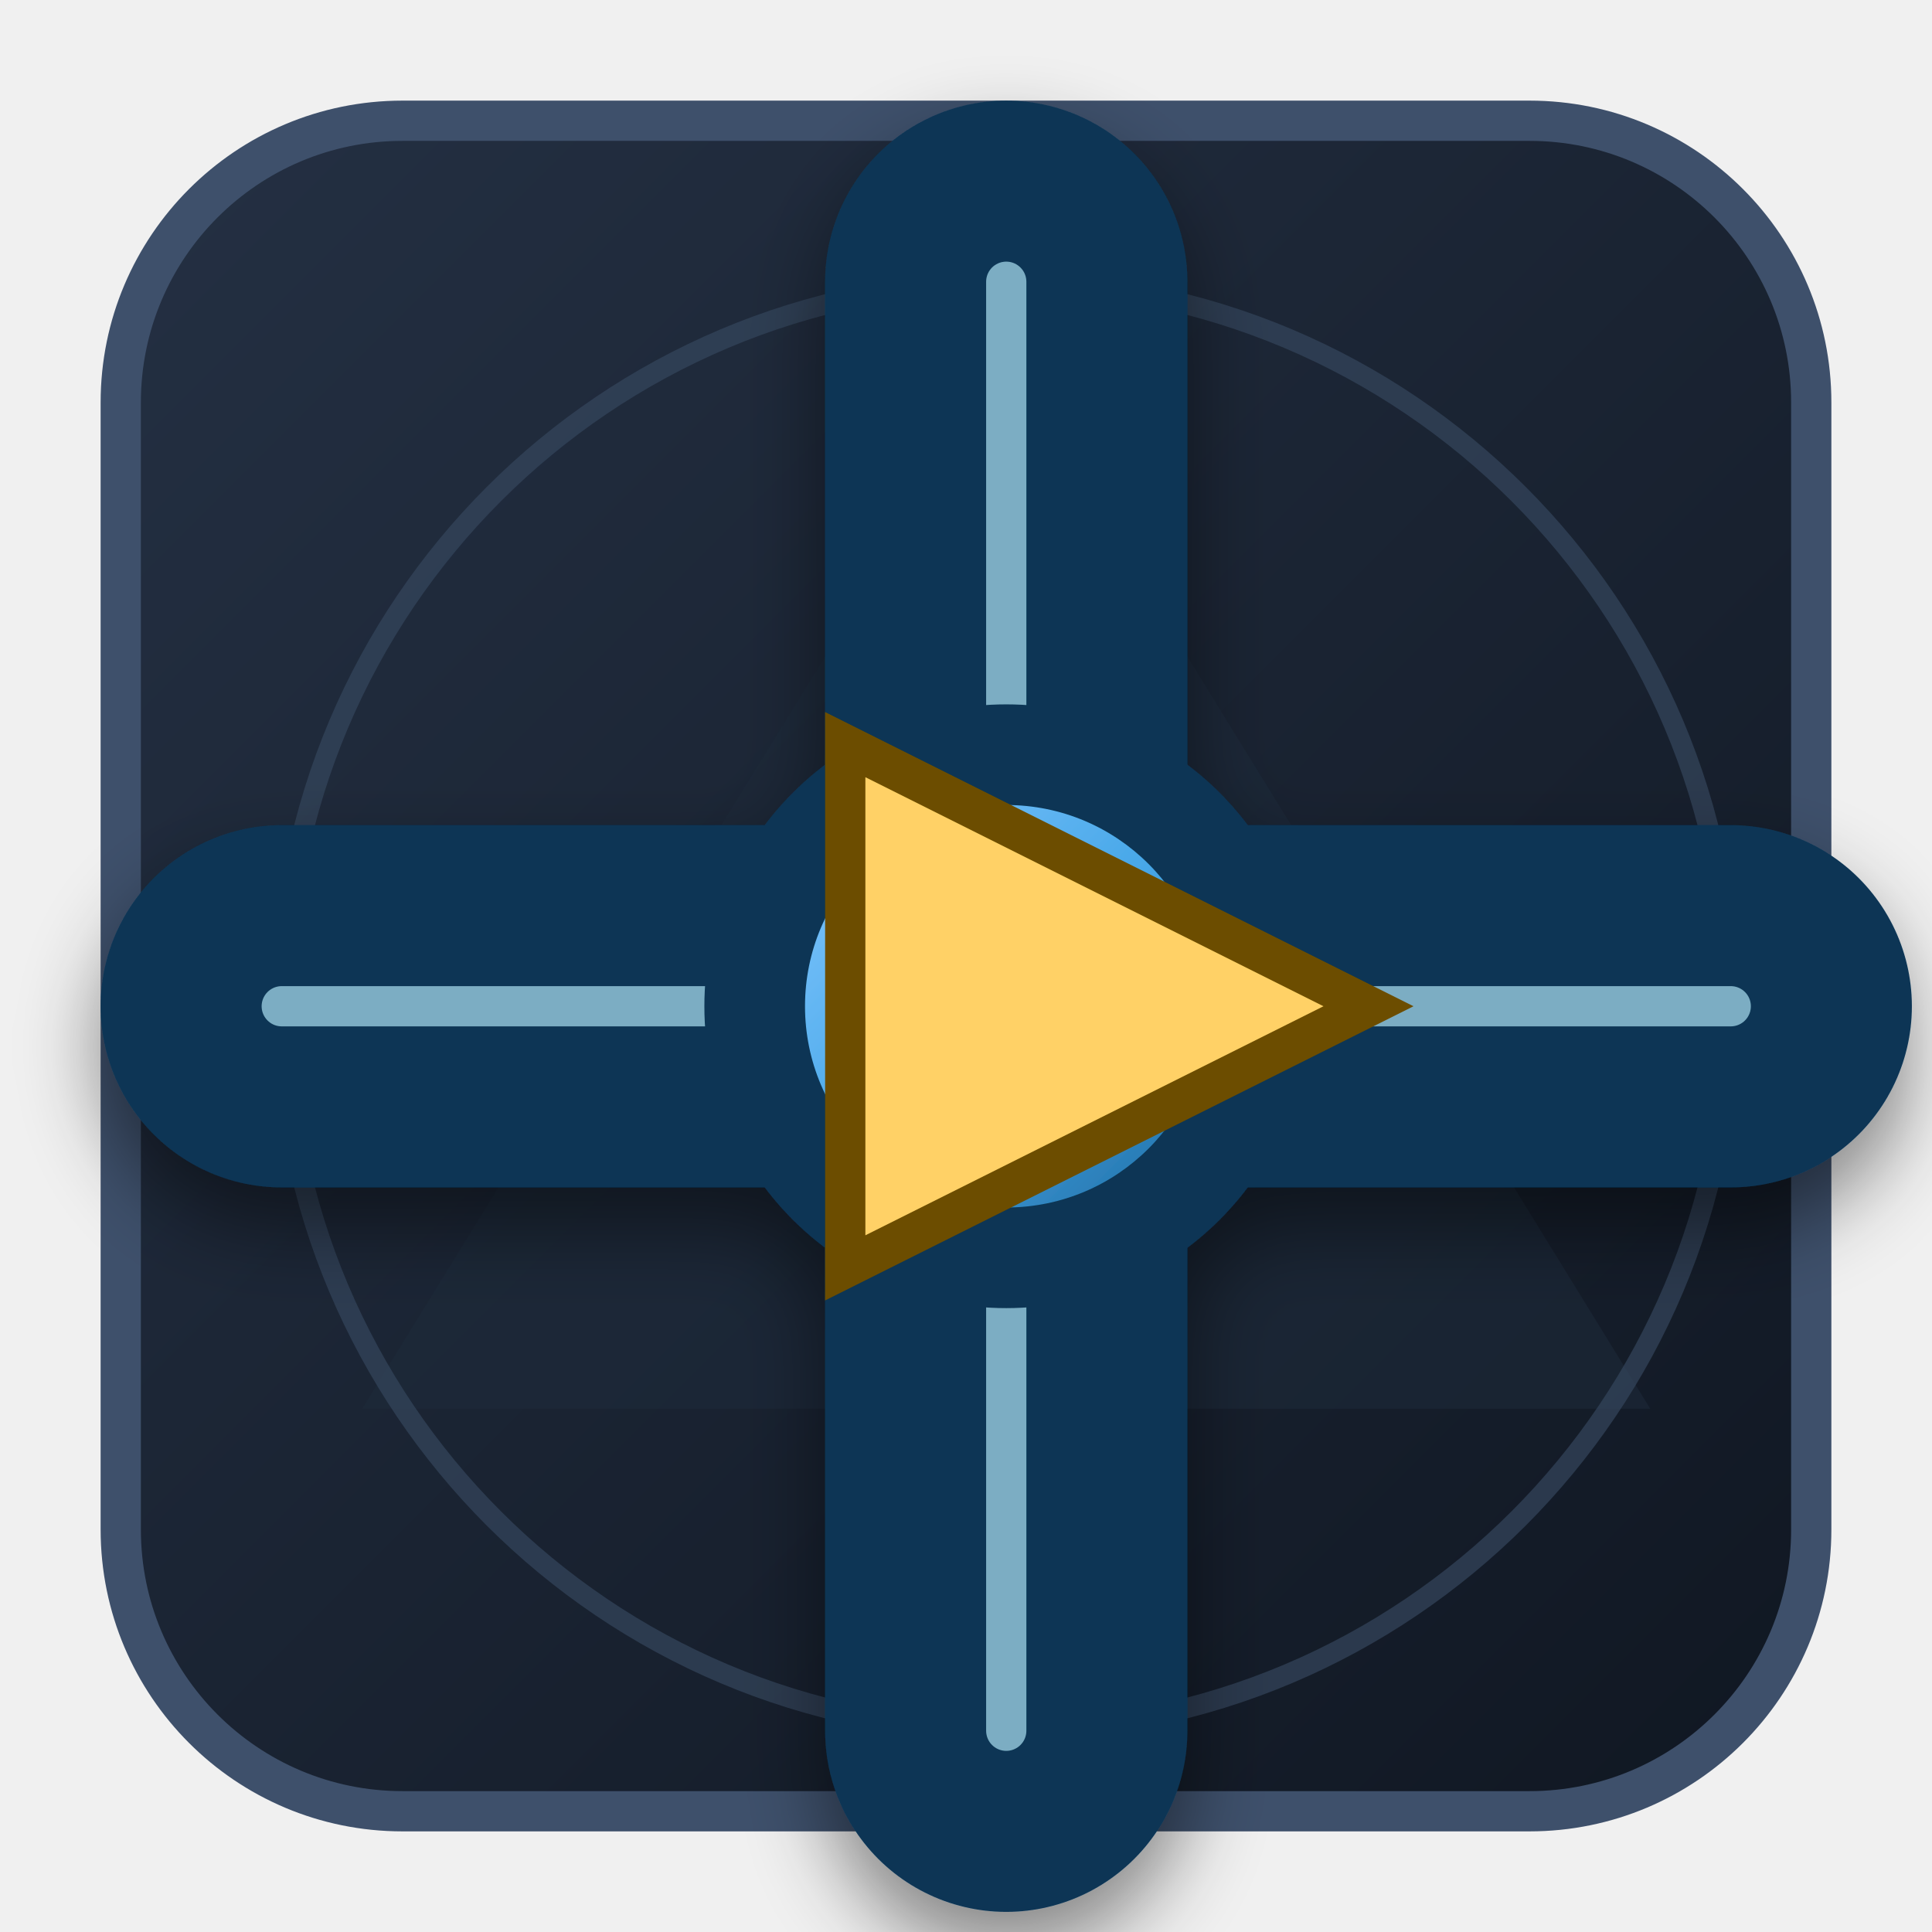
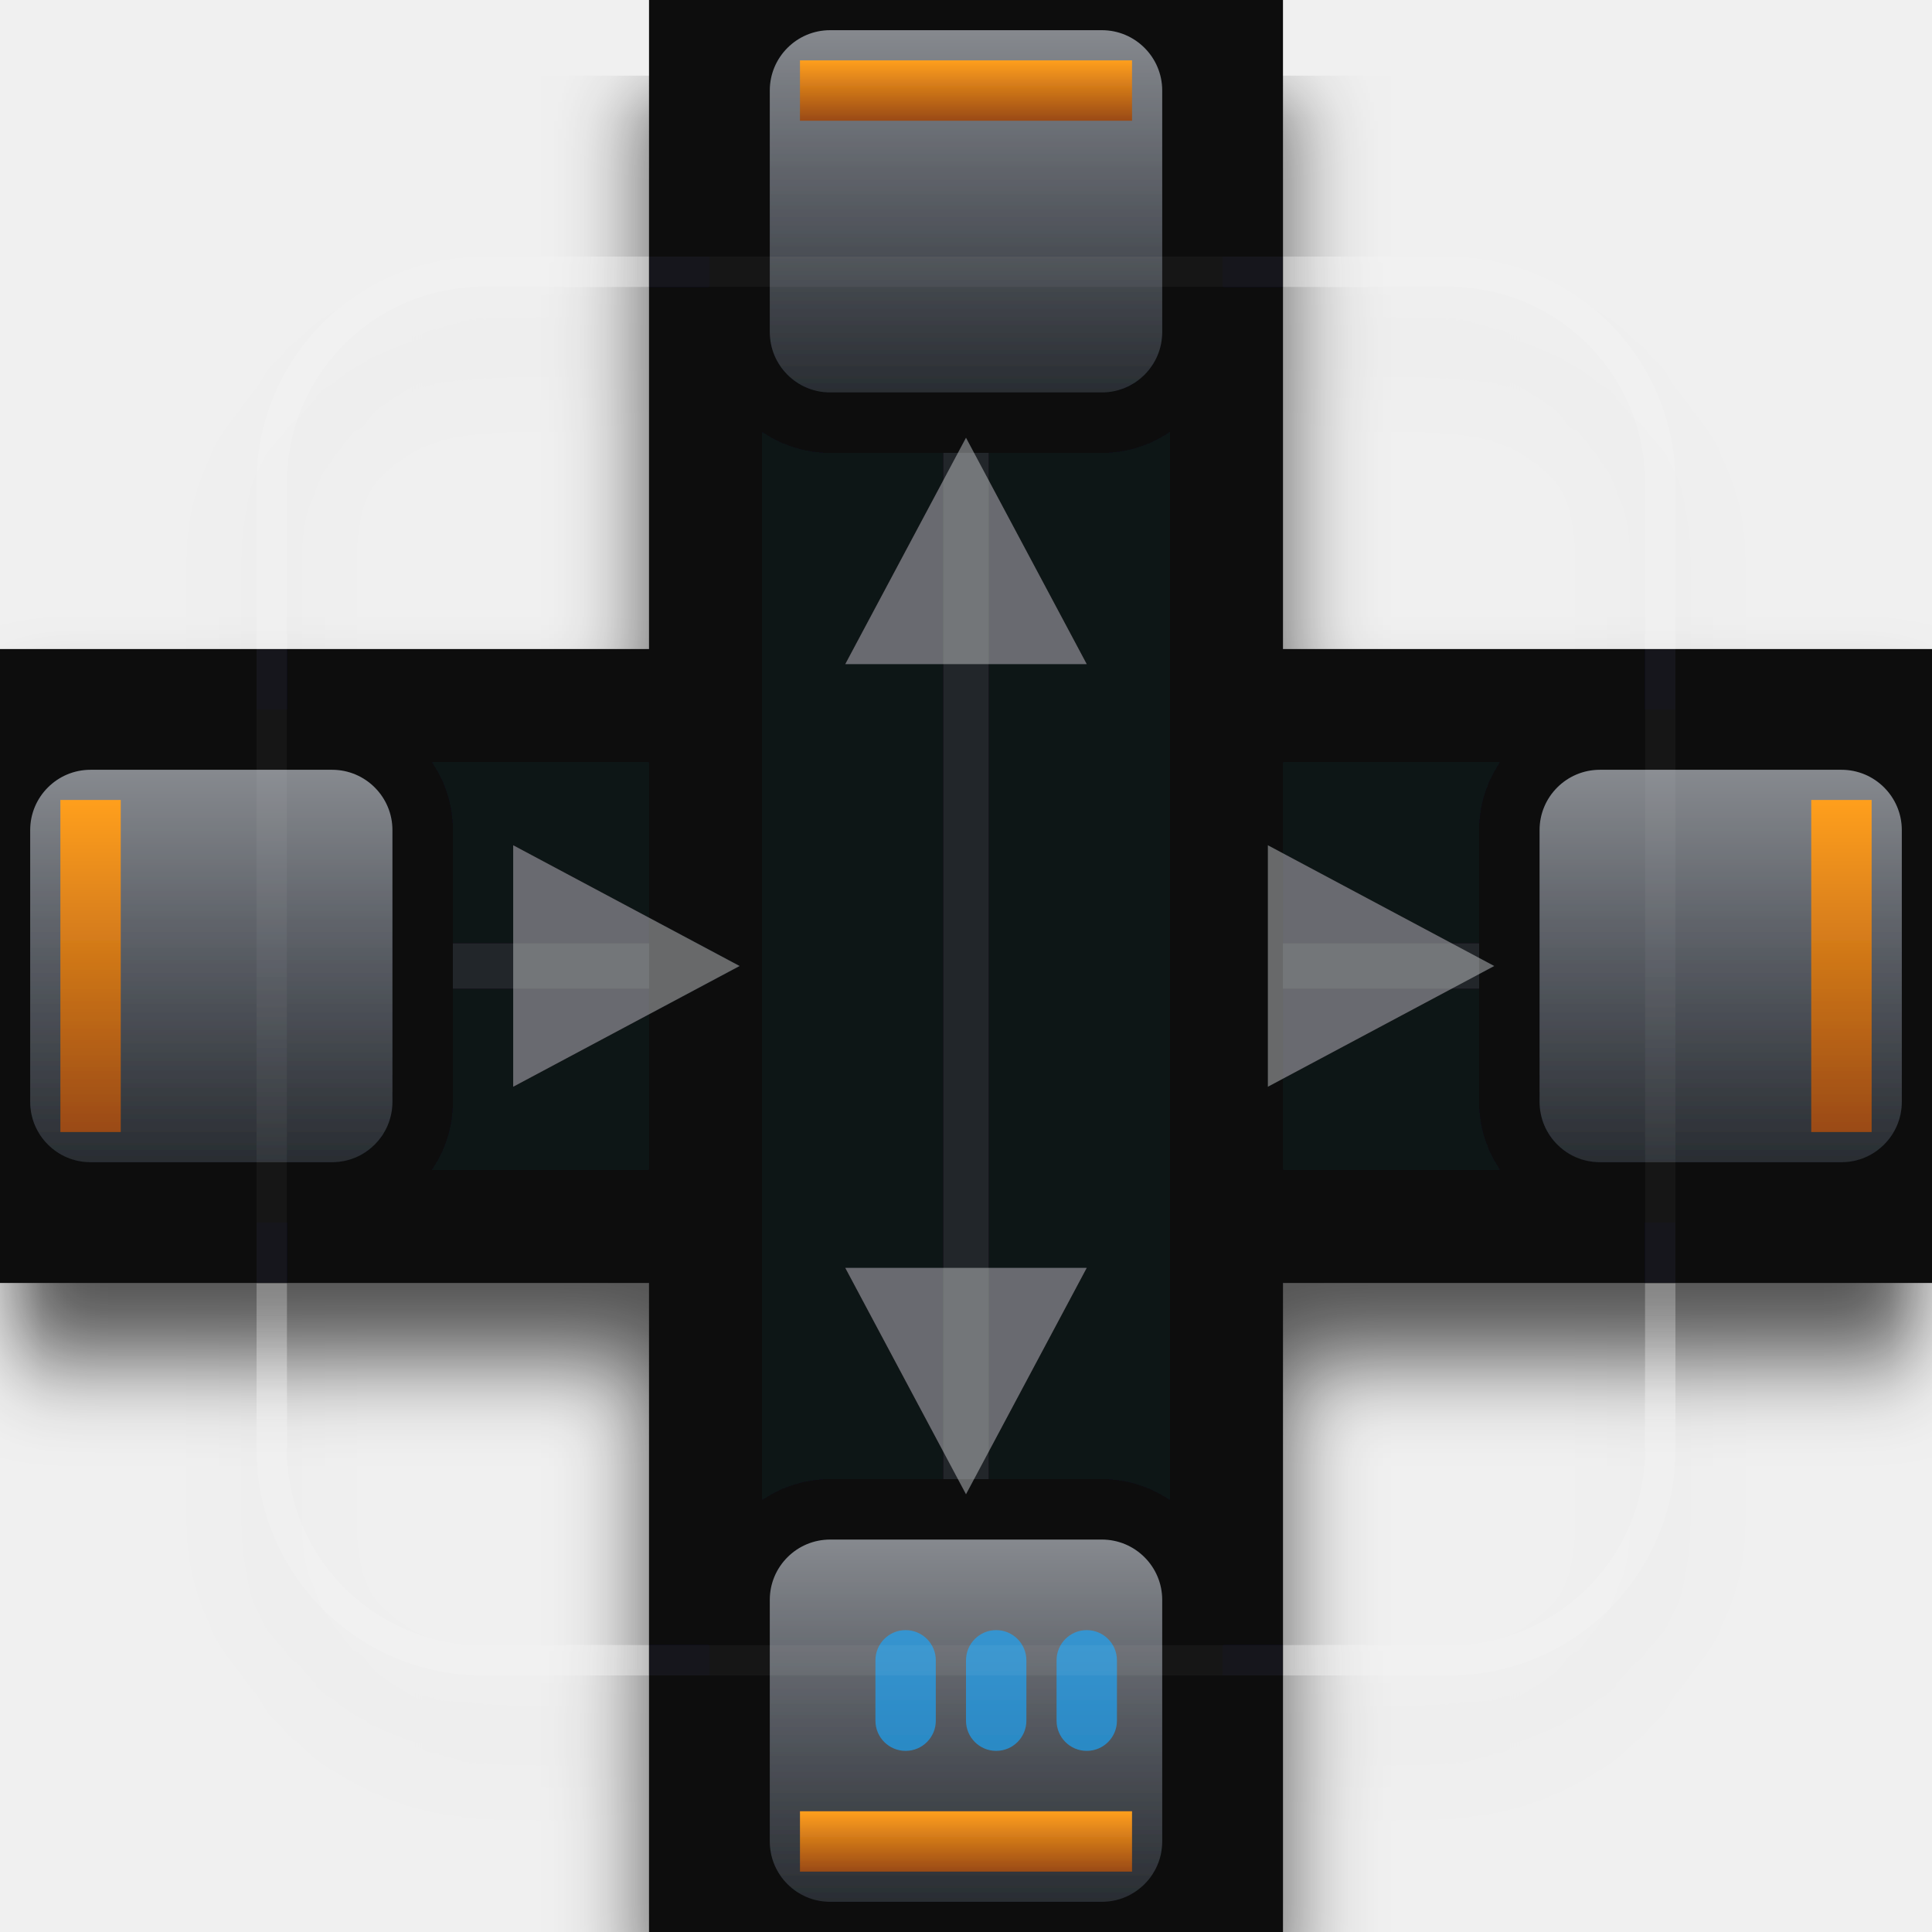
- <svg xmlns="http://www.w3.org/2000/svg" viewBox="0 0 96 96" width="96" height="96" role="img">
+ <svg xmlns="http://www.w3.org/2000/svg" viewBox="0 0 128 128" width="128" height="128" fill="none" role="img" aria-label="space_pipe_triple_splitter.svg">
  <defs>
-     <linearGradient id="tile" x1="0" x2="1" y1="0" y2="1">
-       <stop offset="0" stop-color="#243043" />
-       <stop offset="1" stop-color="#101722" />
+     <linearGradient id="outer" x1="0" y1="0" x2="0" y2="1">
+       <stop offset="0" stop-color="#43484d" />
+       <stop offset="0.52" stop-color="#25292d" />
+       <stop offset="1" stop-color="#121518" />
    </linearGradient>
-     <linearGradient id="pipe" x1="0" x2="1" y1="0" y2="1">
-       <stop offset="0" stop-color="#83c7ff" />
-       <stop offset="0.5" stop-color="#47a7e8" />
-       <stop offset="1" stop-color="#1f6da4" />
+     <linearGradient id="inner" x1="0" y1="0" x2="1" y2="1">
+       <stop offset="0" stop-color="#85878c" />
+       <stop offset="0.45" stop-color="#55575d" />
+       <stop offset="1" stop-color="#2e3136" />
    </linearGradient>
-     <linearGradient id="metal" x1="0" x2="1" y1="0" y2="1">
-       <stop offset="0" stop-color="#e0e7ef" />
-       <stop offset="1" stop-color="#667386" />
+     <linearGradient id="cap" x1="0" y1="0" x2="0" y2="1">
+       <stop offset="0" stop-color="#8e9196" />
+       <stop offset="0.5" stop-color="#555960" />
+       <stop offset="1" stop-color="#22262b" />
    </linearGradient>
-     <filter id="shadow" x="-20%" y="-20%" width="140%" height="140%">
-       <feDropShadow dx="0" dy="2" stdDeviation="2" flood-color="#000" flood-opacity="0.45" />
+     <linearGradient id="orange" x1="0" y1="0" x2="0" y2="1">
+       <stop offset="0" stop-color="#ff9f1f" />
+       <stop offset="1" stop-color="#9a4a12" />
+     </linearGradient>
+     <filter id="shadow" x="-25%" y="-25%" width="150%" height="150%">
+       <feDropShadow dx="0" dy="5" stdDeviation="3" flood-color="#000" flood-opacity="0.65" />
    </filter>
  </defs>
-   <rect x="6" y="6" width="84" height="84" rx="14" fill="url(#tile)" stroke="#3e506b" stroke-width="2" />
-   <path d="M18 70 L50 18 L82 70 Z" fill="#1d2a3a" opacity="0.55" />
-   <circle cx="50" cy="50" r="36" fill="none" stroke="#34465d" stroke-width="1" opacity="0.7" />
  <g filter="url(#shadow)">
-     <line x1="50" y1="50" x2="50" y2="14" stroke="#0b3654" stroke-width="18" stroke-linecap="round" />
-     <line x1="50" y1="50" x2="50" y2="14" stroke="url(#pipe)" stroke-width="12" stroke-linecap="round" />
-     <line x1="50" y1="50" x2="50" y2="14" stroke="#b9ecff" stroke-width="2" stroke-linecap="round" opacity="0.65" />
-     <line x1="50" y1="50" x2="86" y2="50" stroke="#0b3654" stroke-width="18" stroke-linecap="round" />
-     <line x1="50" y1="50" x2="86" y2="50" stroke="url(#pipe)" stroke-width="12" stroke-linecap="round" />
-     <line x1="50" y1="50" x2="86" y2="50" stroke="#b9ecff" stroke-width="2" stroke-linecap="round" opacity="0.65" />
-     <line x1="50" y1="50" x2="50" y2="86" stroke="#0b3654" stroke-width="18" stroke-linecap="round" />
-     <line x1="50" y1="50" x2="50" y2="86" stroke="url(#pipe)" stroke-width="12" stroke-linecap="round" />
-     <line x1="50" y1="50" x2="50" y2="86" stroke="#b9ecff" stroke-width="2" stroke-linecap="round" opacity="0.65" />
-     <line x1="50" y1="50" x2="14" y2="50" stroke="#0b3654" stroke-width="18" stroke-linecap="round" />
-     <line x1="50" y1="50" x2="14" y2="50" stroke="url(#pipe)" stroke-width="12" stroke-linecap="round" />
-     <line x1="50" y1="50" x2="14" y2="50" stroke="#b9ecff" stroke-width="2" stroke-linecap="round" opacity="0.65" />
-     <circle cx="50" cy="50" r="15" fill="#0b3654" />
-     <circle cx="50" cy="50" r="10" fill="url(#pipe)" />
-     <path d="M42 37 L68 50 L42 63 Z" fill="#ffd166" stroke="#6c4d00" stroke-width="2" />
+     <path d="M 0 64 L 128 64" stroke="#0d0f11" stroke-width="42" stroke-linecap="butt" stroke-linejoin="round" />
+     <path d="M 0 64 L 128 64" stroke="url(#outer)" stroke-width="34" stroke-linecap="butt" stroke-linejoin="round" />
+     <path d="M 0 64 L 128 64" stroke="#111417" stroke-width="27" stroke-linecap="butt" stroke-linejoin="round" opacity="0.9" />
+     <path d="M 0 64 L 128 64" stroke="url(#inner)" stroke-width="20" stroke-linecap="butt" stroke-linejoin="round" />
+     <path d="M 0 64 L 128 64" stroke="#ffffff" stroke-width="3" stroke-linecap="butt" stroke-linejoin="round" opacity="0.08" />
+     <path d="M 64 64 L 64 0" stroke="#0d0f11" stroke-width="42" stroke-linecap="butt" stroke-linejoin="round" />
+     <path d="M 64 64 L 64 0" stroke="url(#outer)" stroke-width="34" stroke-linecap="butt" stroke-linejoin="round" />
+     <path d="M 64 64 L 64 0" stroke="#111417" stroke-width="27" stroke-linecap="butt" stroke-linejoin="round" opacity="0.9" />
+     <path d="M 64 64 L 64 0" stroke="url(#inner)" stroke-width="20" stroke-linecap="butt" stroke-linejoin="round" />
+     <path d="M 64 64 L 64 0" stroke="#ffffff" stroke-width="3" stroke-linecap="butt" stroke-linejoin="round" opacity="0.08" />
+     <path d="M 64 64 L 64 128" stroke="#0d0f11" stroke-width="42" stroke-linecap="butt" stroke-linejoin="round" />
+     <path d="M 64 64 L 64 128" stroke="url(#outer)" stroke-width="34" stroke-linecap="butt" stroke-linejoin="round" />
+     <path d="M 64 64 L 64 128" stroke="#111417" stroke-width="27" stroke-linecap="butt" stroke-linejoin="round" opacity="0.9" />
+     <path d="M 64 64 L 64 128" stroke="url(#inner)" stroke-width="20" stroke-linecap="butt" stroke-linejoin="round" />
+     <path d="M 64 64 L 64 128" stroke="#ffffff" stroke-width="3" stroke-linecap="butt" stroke-linejoin="round" opacity="0.08" />
+     <rect x="0" y="49" width="28" height="30" rx="6" fill="url(#cap)" stroke="#0b0d0f" stroke-width="4" />
+     <rect x="4" y="53" width="4" height="22" fill="url(#orange)" />
+     <rect x="100" y="49" width="28" height="30" rx="6" fill="url(#cap)" stroke="#0b0d0f" stroke-width="4" />
+     <rect x="120" y="53" width="4" height="22" fill="url(#orange)" />
+     <rect x="49" y="0" width="30" height="28" rx="6" fill="url(#cap)" stroke="#0b0d0f" stroke-width="4" />
+     <rect x="53" y="4" width="22" height="4" fill="url(#orange)" />
+     <rect x="49" y="100" width="30" height="28" rx="6" fill="url(#cap)" stroke="#0b0d0f" stroke-width="4" />
+     <rect x="53" y="120" width="22" height="4" fill="url(#orange)" />
+     <polygon points="34,56 49,64 34,72" fill="#d4d6da" opacity="0.45" transform="rotate(0 40 64)" />
+     <polygon points="84,56 99,64 84,72" fill="#d4d6da" opacity="0.45" transform="rotate(0 90 64)" />
+     <polygon points="58,30 73,38 58,46" fill="#d4d6da" opacity="0.45" transform="rotate(-90 64 38)" />
+     <polygon points="58,82 73,90 58,98" fill="#d4d6da" opacity="0.45" transform="rotate(90 64 90)" />
+     <rect x="58" y="108" width="4" height="8" rx="2" fill="#18a8ff" opacity="0.65" />
+     <rect x="64" y="108" width="4" height="8" rx="2" fill="#18a8ff" opacity="0.65" />
+     <rect x="70" y="108" width="4" height="8" rx="2" fill="#18a8ff" opacity="0.65" />
+     <rect x="18" y="18" width="92" height="92" rx="14" stroke="#ffffff" stroke-width="2" opacity="0.045" />
  </g>
</svg>
